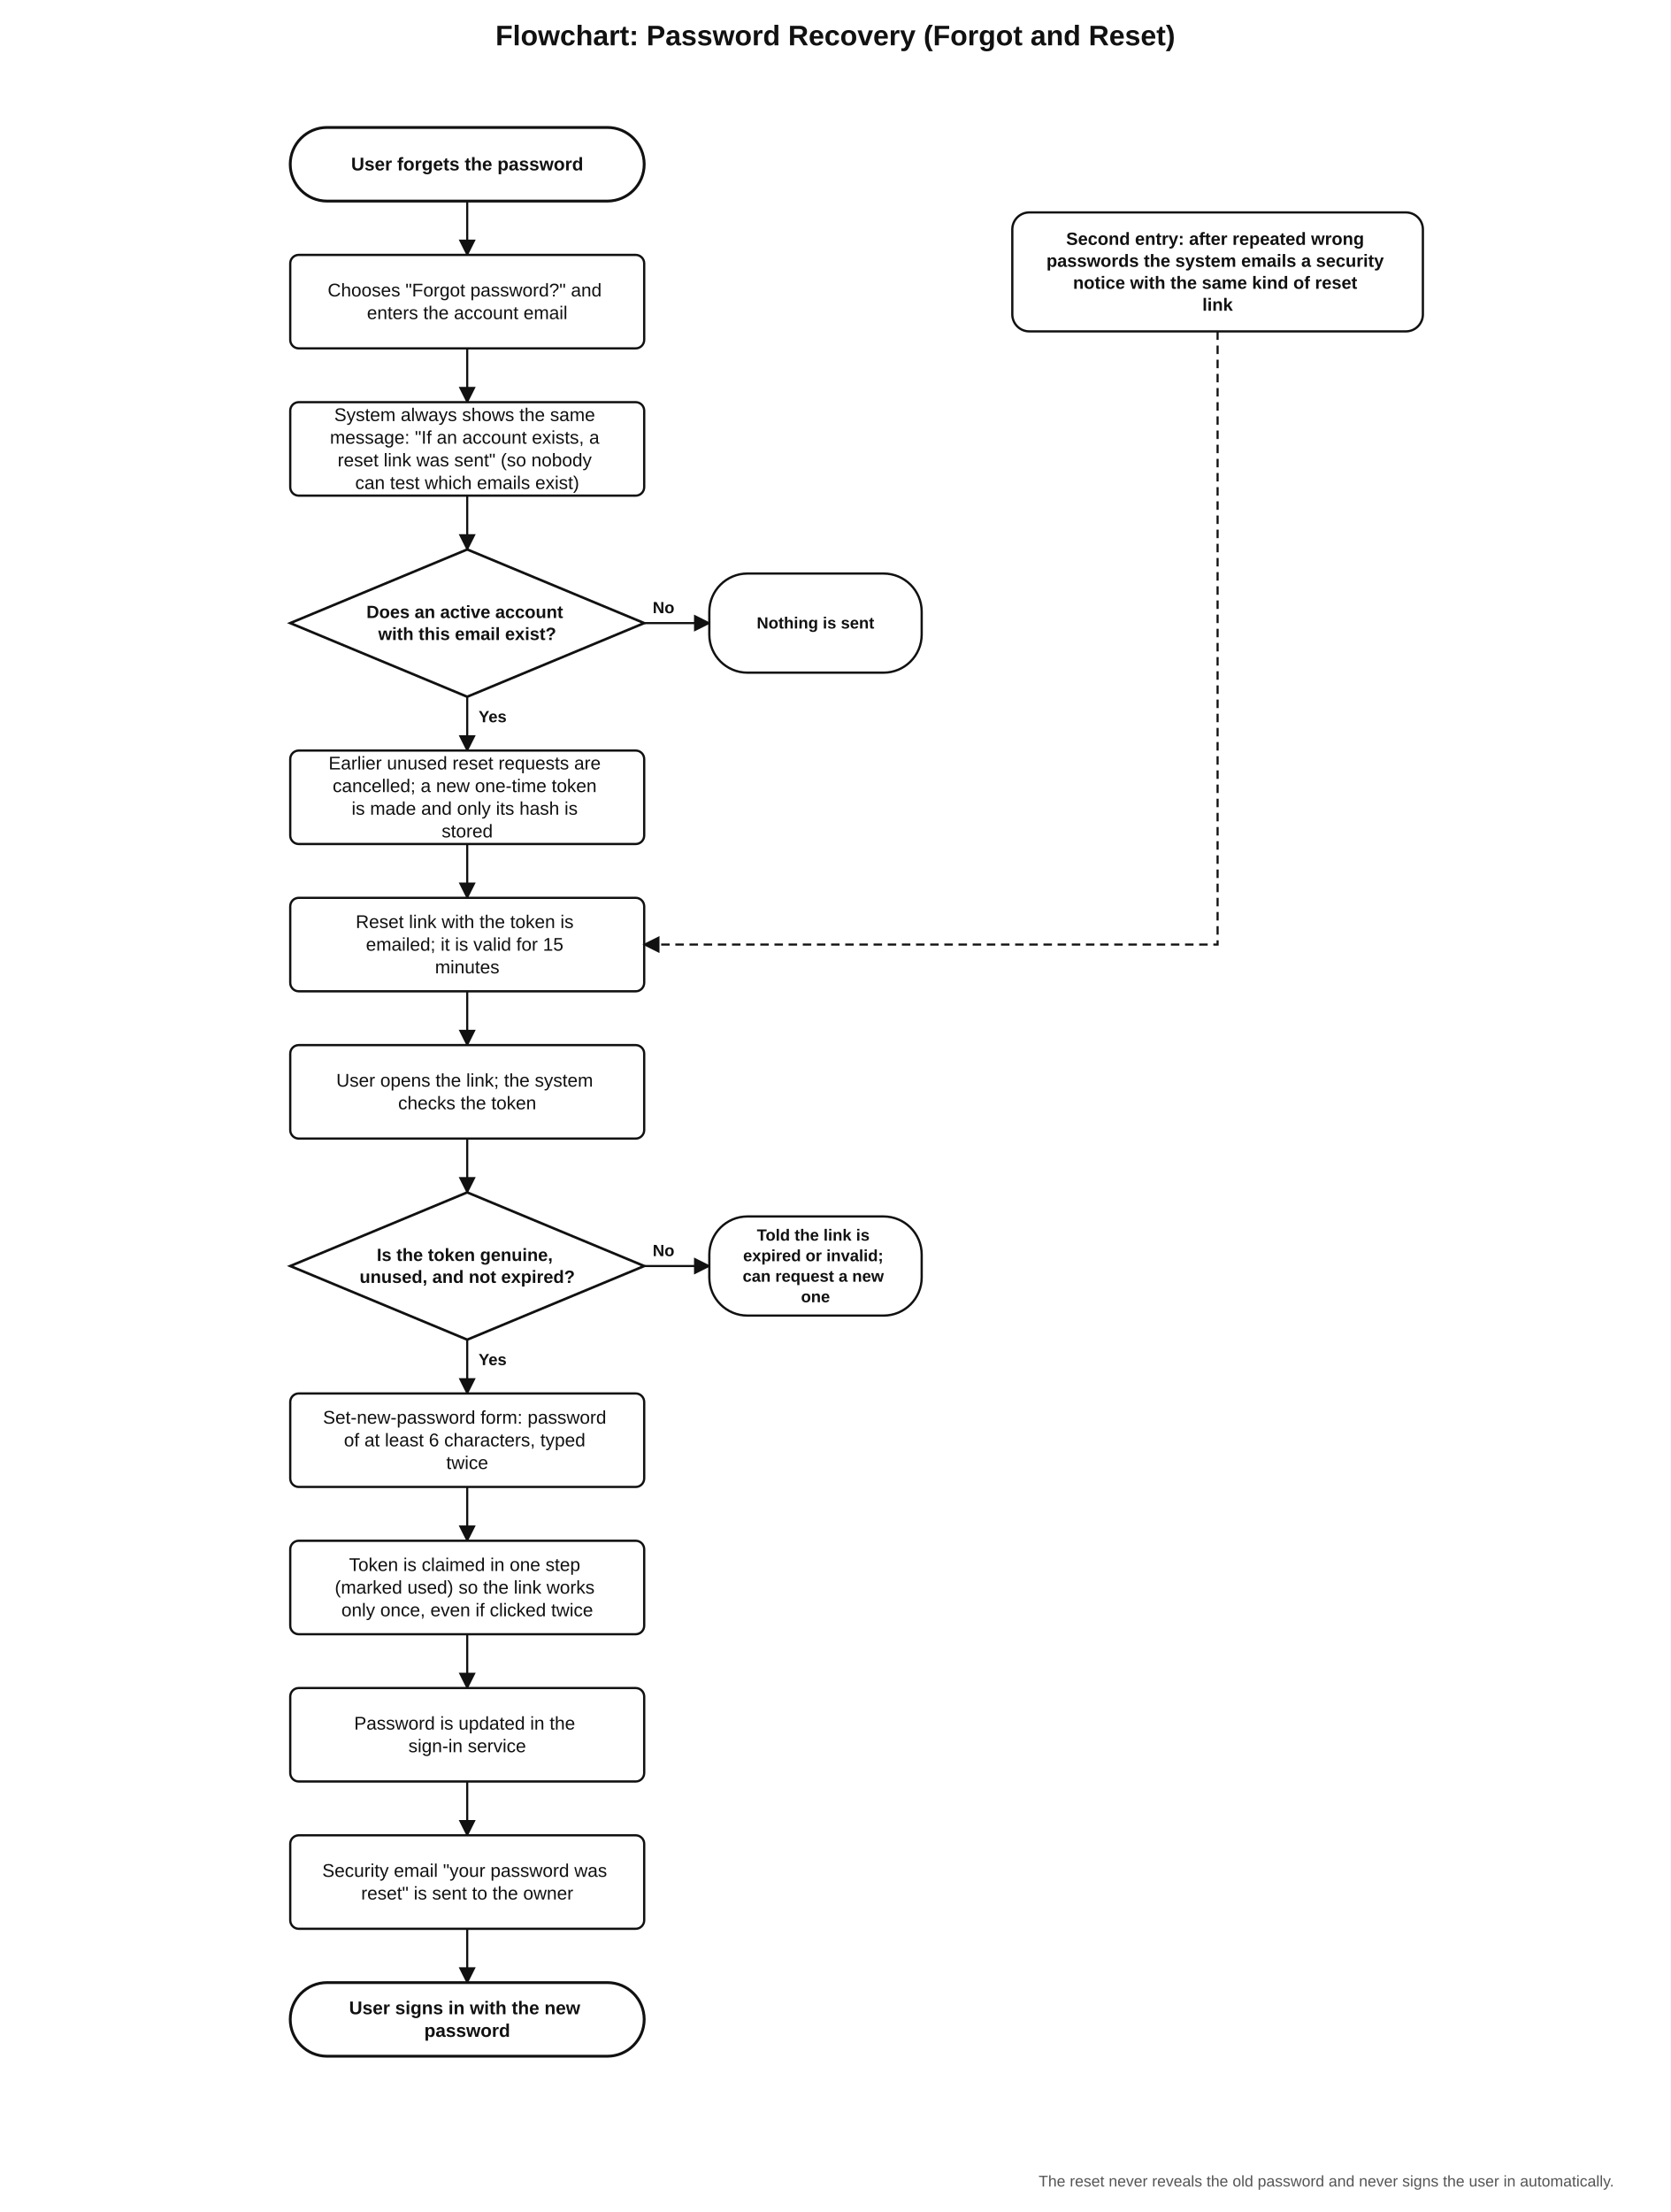
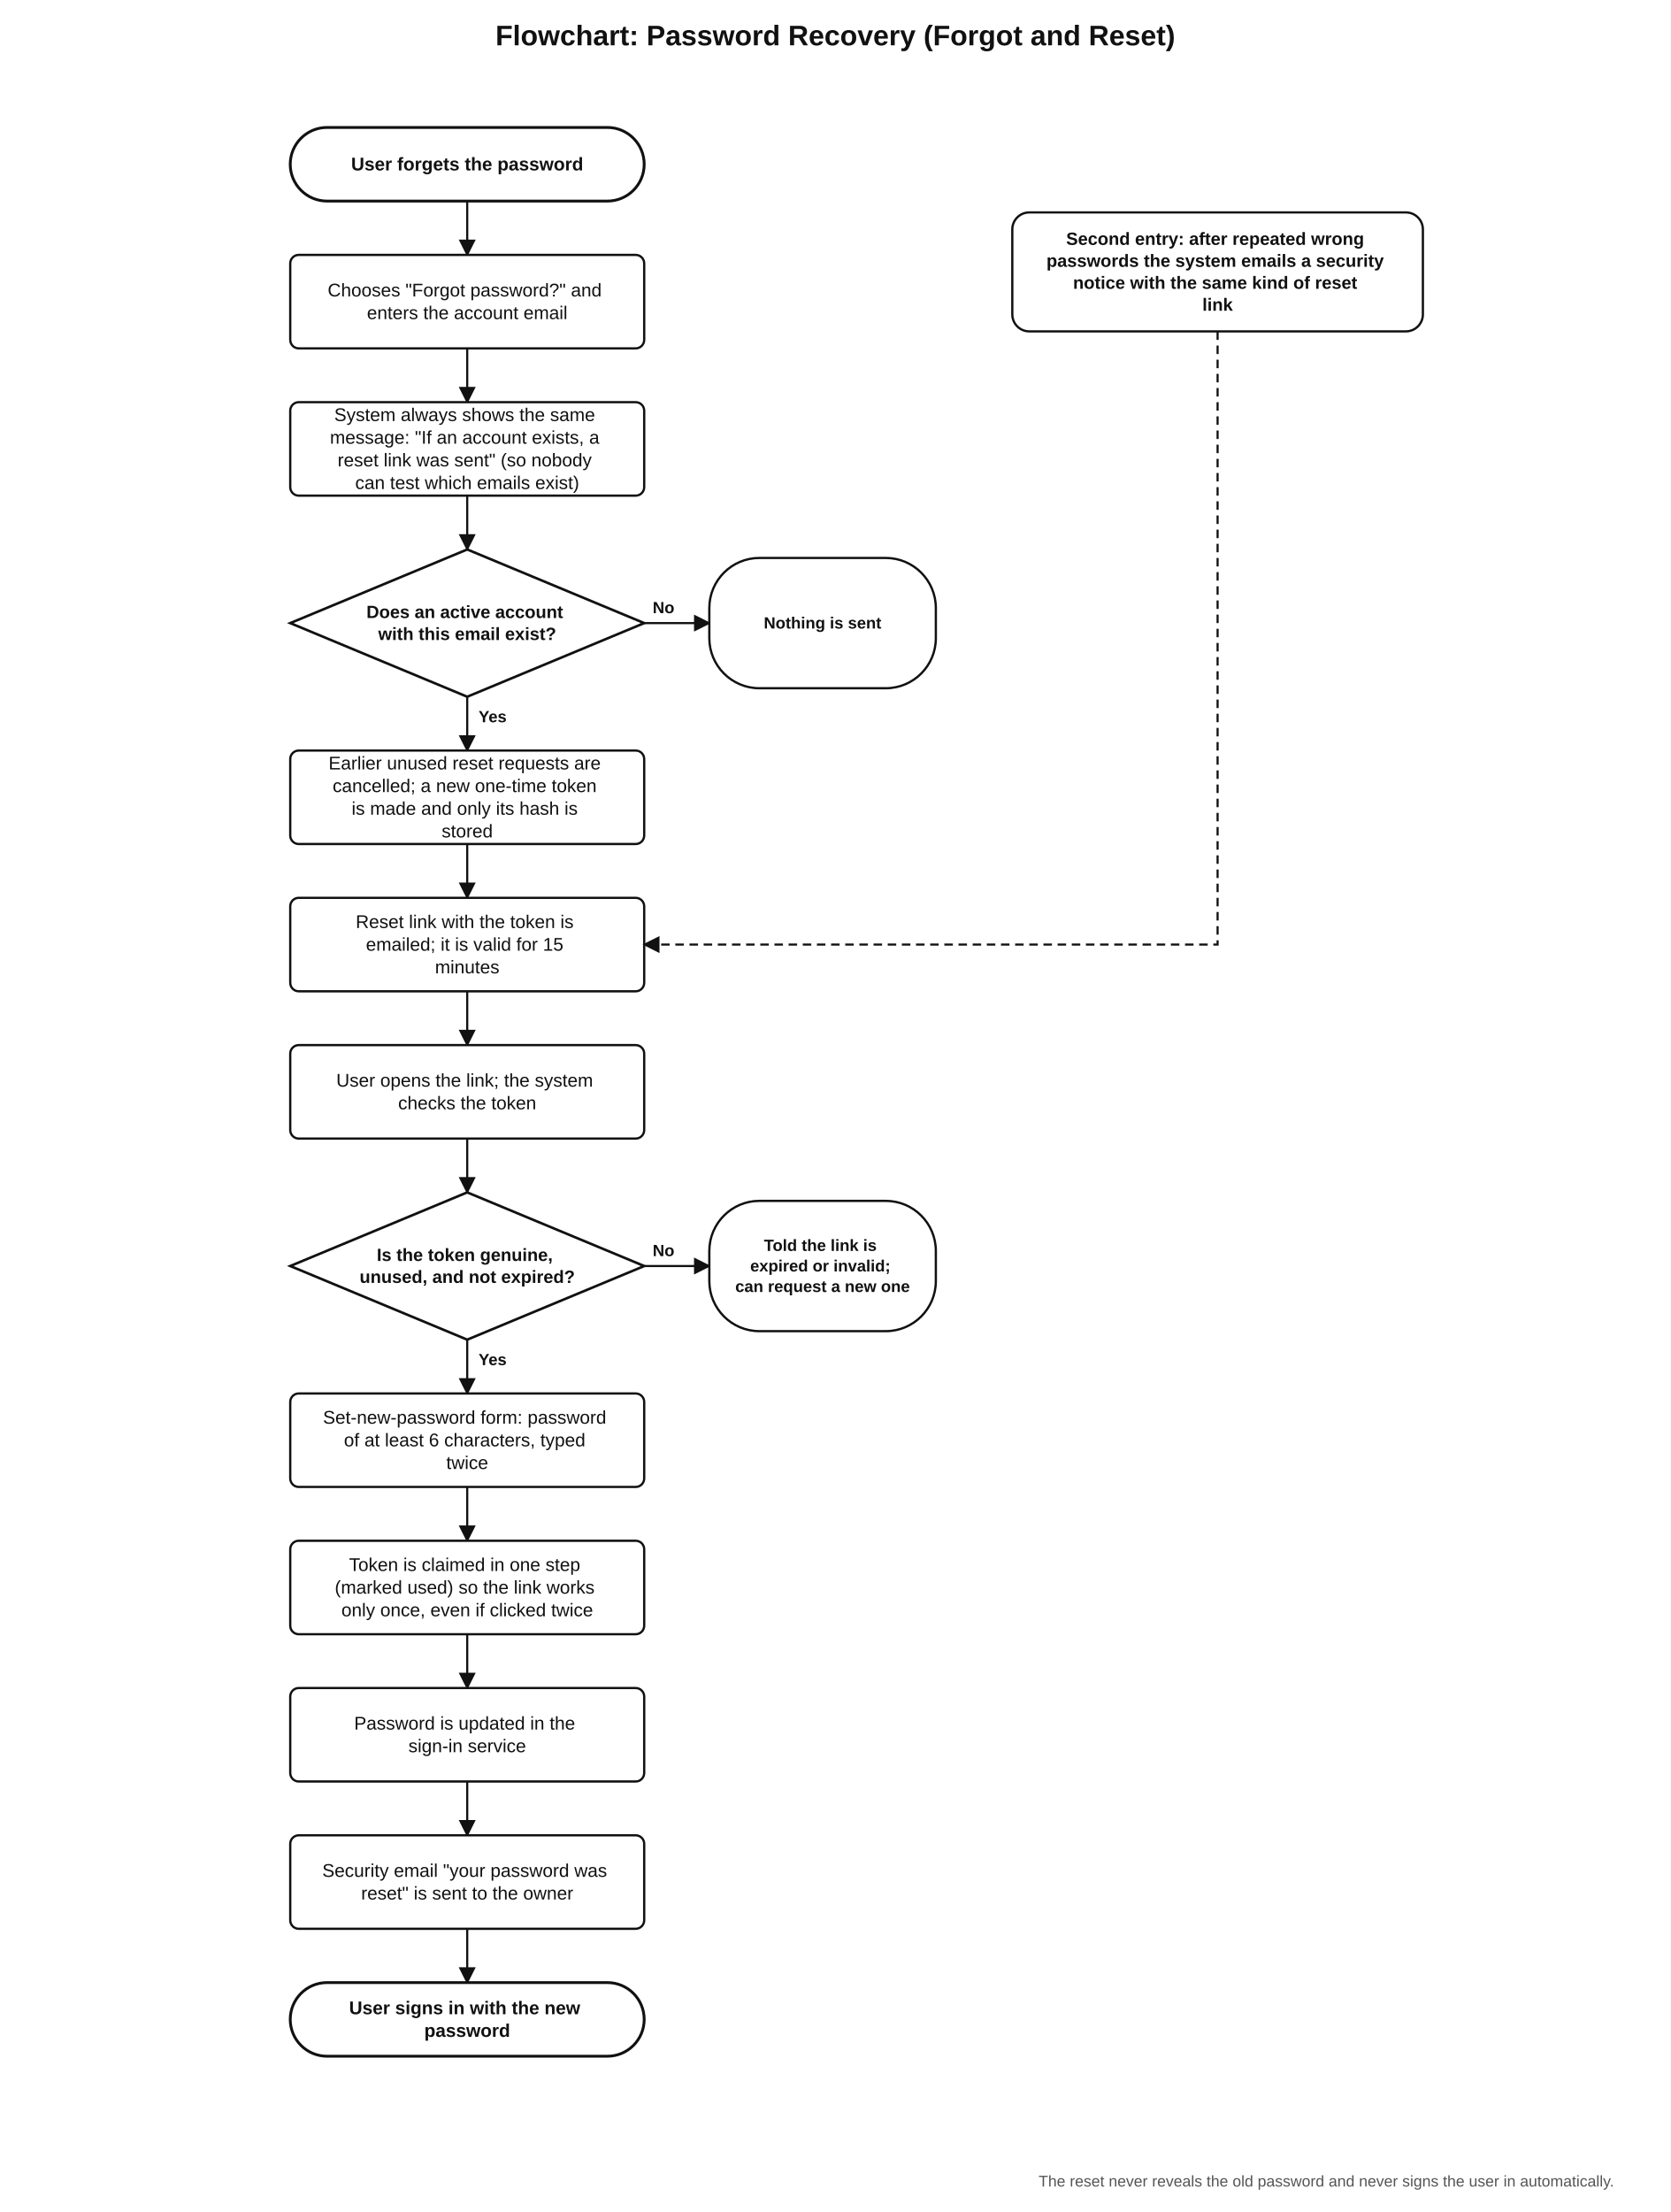
<svg xmlns="http://www.w3.org/2000/svg" viewBox="0 0 1180 1562" width="1180" height="1562" font-family="Arial, Helvetica, sans-serif">
  <defs>
    <marker id="a" viewBox="0 0 10 10" refX="9" refY="5" markerWidth="8" markerHeight="8" orient="auto">
      <path d="M0,0 L10,5 L0,10 z" fill="#111" />
    </marker>
  </defs>
  <rect width="1180" height="1562" fill="#fff" />
  <text x="590" y="32" text-anchor="middle" font-size="20" font-weight="800" fill="#111">Flowchart: Password Recovery (Forgot and Reset)</text>
  <path d="M330,142 L330,180" fill="none" stroke="#111" stroke-width="1.5" marker-end="url(#a)" />
  <path d="M330,246 L330,284" fill="none" stroke="#111" stroke-width="1.5" marker-end="url(#a)" />
  <path d="M330,350 L330,388" fill="none" stroke="#111" stroke-width="1.5" marker-end="url(#a)" />
  <path d="M455,440 L501,440" fill="none" stroke="#111" stroke-width="1.5" marker-end="url(#a)" />
  <text x="461" y="433" font-size="11.5" font-weight="700" fill="#111">No</text>
  <path d="M330,492 L330,530" fill="none" stroke="#111" stroke-width="1.5" marker-end="url(#a)" />
  <text x="338" y="510" font-size="11.5" font-weight="700" fill="#111">Yes</text>
  <path d="M330,596 L330,634" fill="none" stroke="#111" stroke-width="1.5" marker-end="url(#a)" />
  <path d="M330,700 L330,738" fill="none" stroke="#111" stroke-width="1.5" marker-end="url(#a)" />
  <path d="M330,804 L330,842" fill="none" stroke="#111" stroke-width="1.5" marker-end="url(#a)" />
  <path d="M455,894 L501,894" fill="none" stroke="#111" stroke-width="1.5" marker-end="url(#a)" />
  <text x="461" y="887" font-size="11.5" font-weight="700" fill="#111">No</text>
  <path d="M330,946 L330,984" fill="none" stroke="#111" stroke-width="1.5" marker-end="url(#a)" />
  <text x="338" y="964" font-size="11.5" font-weight="700" fill="#111">Yes</text>
  <path d="M330,1050 L330,1088" fill="none" stroke="#111" stroke-width="1.5" marker-end="url(#a)" />
  <path d="M330,1154 L330,1192" fill="none" stroke="#111" stroke-width="1.5" marker-end="url(#a)" />
  <path d="M330,1258 L330,1296" fill="none" stroke="#111" stroke-width="1.5" marker-end="url(#a)" />
  <path d="M330,1362 L330,1400" fill="none" stroke="#111" stroke-width="1.5" marker-end="url(#a)" />
  <rect x="205" y="90" width="250" height="52" rx="26" fill="#fff" stroke="#111" stroke-width="2" />
  <text text-anchor="middle" font-size="13" font-weight="700" fill="#111">
    <tspan x="330" y="120.333">User forgets the password</tspan>
  </text>
  <rect x="205" y="180" width="250" height="66" rx="6" fill="#fff" stroke="#111" stroke-width="1.6" />
  <text text-anchor="middle" font-size="13" font-weight="400" fill="#111">
    <tspan x="330" y="209.333">Chooses "Forgot password?" and</tspan>
    <tspan x="330" y="225.333">enters the account email</tspan>
  </text>
  <rect x="205" y="284" width="250" height="66" rx="6" fill="#fff" stroke="#111" stroke-width="1.6" />
  <text text-anchor="middle" font-size="13" font-weight="400" fill="#111">
    <tspan x="330" y="297.333">System always shows the same</tspan>
    <tspan x="330" y="313.333">message: "If an account exists, a</tspan>
    <tspan x="330" y="329.333">reset link was sent" (so nobody</tspan>
    <tspan x="330" y="345.333">can test which emails exist)</tspan>
  </text>
  <polygon points="330,388 455,440 330,492 205,440" fill="#fff" stroke="#111" stroke-width="1.8" />
  <text text-anchor="middle" font-size="12.5" font-weight="600" fill="#111">
    <tspan x="330" y="436.417">Does an active account</tspan>
    <tspan x="330" y="451.917">with this email exist?</tspan>
  </text>
  <rect x="205" y="530" width="250" height="66" rx="6" fill="#fff" stroke="#111" stroke-width="1.6" />
  <text text-anchor="middle" font-size="13" font-weight="400" fill="#111">
    <tspan x="330" y="543.333">Earlier unused reset requests are</tspan>
    <tspan x="330" y="559.333">cancelled; a new one-time token</tspan>
    <tspan x="330" y="575.333">is made and only its hash is</tspan>
    <tspan x="330" y="591.333">stored</tspan>
  </text>
  <rect x="205" y="634" width="250" height="66" rx="6" fill="#fff" stroke="#111" stroke-width="1.6" />
  <text text-anchor="middle" font-size="13" font-weight="400" fill="#111">
    <tspan x="330" y="655.333">Reset link with the token is</tspan>
    <tspan x="330" y="671.333">emailed; it is valid for 15</tspan>
    <tspan x="330" y="687.333">minutes</tspan>
  </text>
  <rect x="205" y="738" width="250" height="66" rx="6" fill="#fff" stroke="#111" stroke-width="1.6" />
  <text text-anchor="middle" font-size="13" font-weight="400" fill="#111">
    <tspan x="330" y="767.333">User opens the link; the system</tspan>
    <tspan x="330" y="783.333">checks the token</tspan>
  </text>
  <polygon points="330,842 455,894 330,946 205,894" fill="#fff" stroke="#111" stroke-width="1.8" />
  <text text-anchor="middle" font-size="12.5" font-weight="600" fill="#111">
    <tspan x="330" y="890.417">Is the token genuine,</tspan>
    <tspan x="330" y="905.917">unused, and not expired?</tspan>
  </text>
  <rect x="205" y="984" width="250" height="66" rx="6" fill="#fff" stroke="#111" stroke-width="1.6" />
  <text text-anchor="middle" font-size="13" font-weight="400" fill="#111">
    <tspan x="330" y="1005.333">Set-new-password form: password</tspan>
    <tspan x="330" y="1021.333">of at least 6 characters, typed</tspan>
    <tspan x="330" y="1037.333">twice</tspan>
  </text>
  <rect x="205" y="1088" width="250" height="66" rx="6" fill="#fff" stroke="#111" stroke-width="1.6" />
  <text text-anchor="middle" font-size="13" font-weight="400" fill="#111">
    <tspan x="330" y="1109.333">Token is claimed in one step</tspan>
    <tspan x="330" y="1125.333">(marked used) so the link works</tspan>
    <tspan x="330" y="1141.333">only once, even if clicked twice</tspan>
  </text>
  <rect x="205" y="1192" width="250" height="66" rx="6" fill="#fff" stroke="#111" stroke-width="1.6" />
  <text text-anchor="middle" font-size="13" font-weight="400" fill="#111">
    <tspan x="330" y="1221.333">Password is updated in the</tspan>
    <tspan x="330" y="1237.333">sign-in service</tspan>
  </text>
  <rect x="205" y="1296" width="250" height="66" rx="6" fill="#fff" stroke="#111" stroke-width="1.6" />
  <text text-anchor="middle" font-size="13" font-weight="400" fill="#111">
    <tspan x="330" y="1325.333">Security email "your password was</tspan>
    <tspan x="330" y="1341.333">reset" is sent to the owner</tspan>
  </text>
  <rect x="205" y="1400" width="250" height="52" rx="26" fill="#fff" stroke="#111" stroke-width="2" />
  <text text-anchor="middle" font-size="13" font-weight="700" fill="#111">
    <tspan x="330" y="1422.333">User signs in with the new</tspan>
    <tspan x="330" y="1438.333">password</tspan>
  </text>
-   <rect x="501" y="405" width="150" height="70" rx="26.923" fill="#fff" stroke="#111" stroke-width="1.6" stroke-dasharray="1 0" />
+   <rect x="501" y="394" width="160" height="92" rx="35.385" fill="#fff" stroke="#111" stroke-width="1.6" stroke-dasharray="1 0" />
  <text text-anchor="middle" font-size="11.5" font-weight="600" fill="#111">
-     <tspan x="576" y="443.833">Nothing is sent</tspan>
+     <tspan x="581" y="443.833">Nothing is sent</tspan>
  </text>
-   <rect x="501" y="859" width="150" height="70" rx="26.923" fill="#fff" stroke="#111" stroke-width="1.6" stroke-dasharray="1 0" />
+   <rect x="501" y="848" width="160" height="92" rx="35.385" fill="#fff" stroke="#111" stroke-width="1.6" stroke-dasharray="1 0" />
  <text text-anchor="middle" font-size="11.5" font-weight="600" fill="#111">
-     <tspan x="576" y="876.083">Told the link is</tspan>
-     <tspan x="576" y="890.583">expired or invalid;</tspan>
-     <tspan x="576" y="905.083">can request a new</tspan>
-     <tspan x="576" y="919.583">one</tspan>
+     <tspan x="581" y="883.333">Told the link is</tspan>
+     <tspan x="581" y="897.833">expired or invalid;</tspan>
+     <tspan x="581" y="912.333">can request a new one</tspan>
  </text>
  <rect x="715" y="150" width="290" height="84" rx="12" fill="#fff" stroke="#111" stroke-width="1.6" />
  <text text-anchor="middle" font-size="12.5" font-weight="600" fill="#111">
    <tspan x="860" y="172.917">Second entry: after repeated wrong</tspan>
    <tspan x="860" y="188.417">passwords the system emails a security</tspan>
    <tspan x="860" y="203.917">notice with the same kind of reset</tspan>
    <tspan x="860" y="219.417">link</tspan>
  </text>
  <path d="M860,234 L860,667 L455,667" fill="none" stroke="#111" stroke-width="1.5" stroke-dasharray="6 4" marker-end="url(#a)" />
  <text x="1140" y="1544" text-anchor="end" font-size="11" fill="#555">The reset never reveals the old password and never signs the user in automatically.</text>
</svg>
